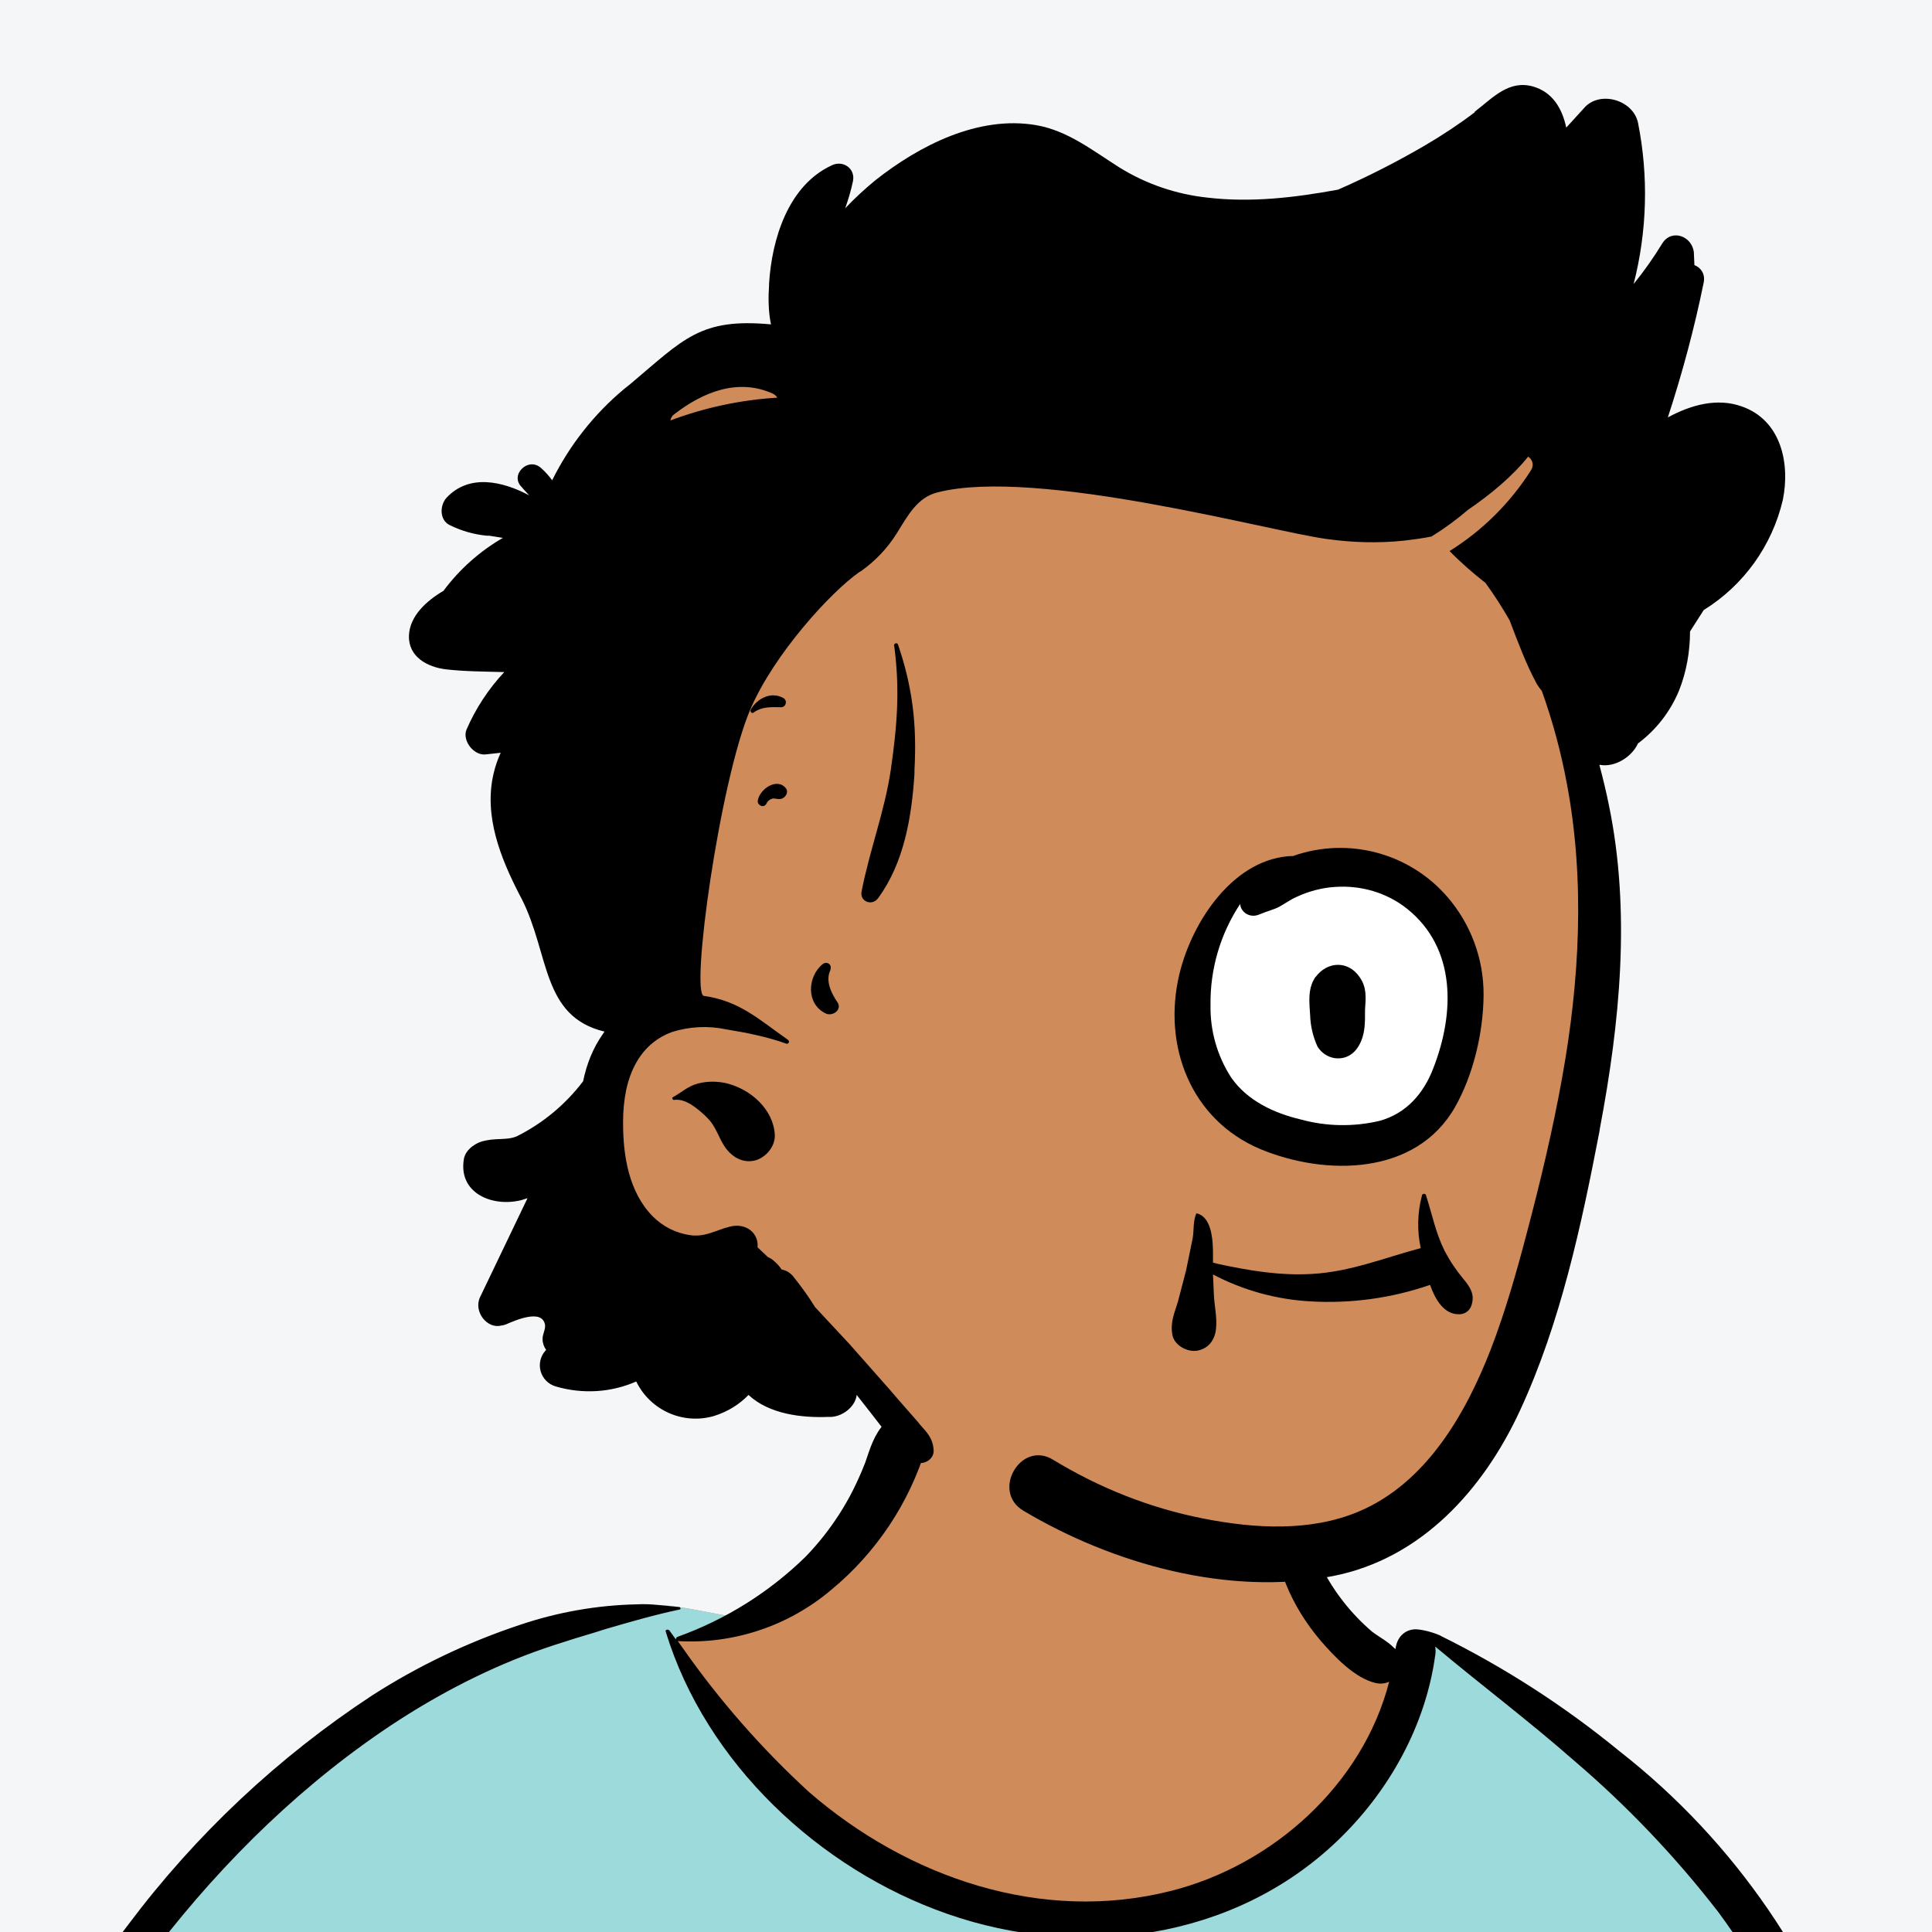
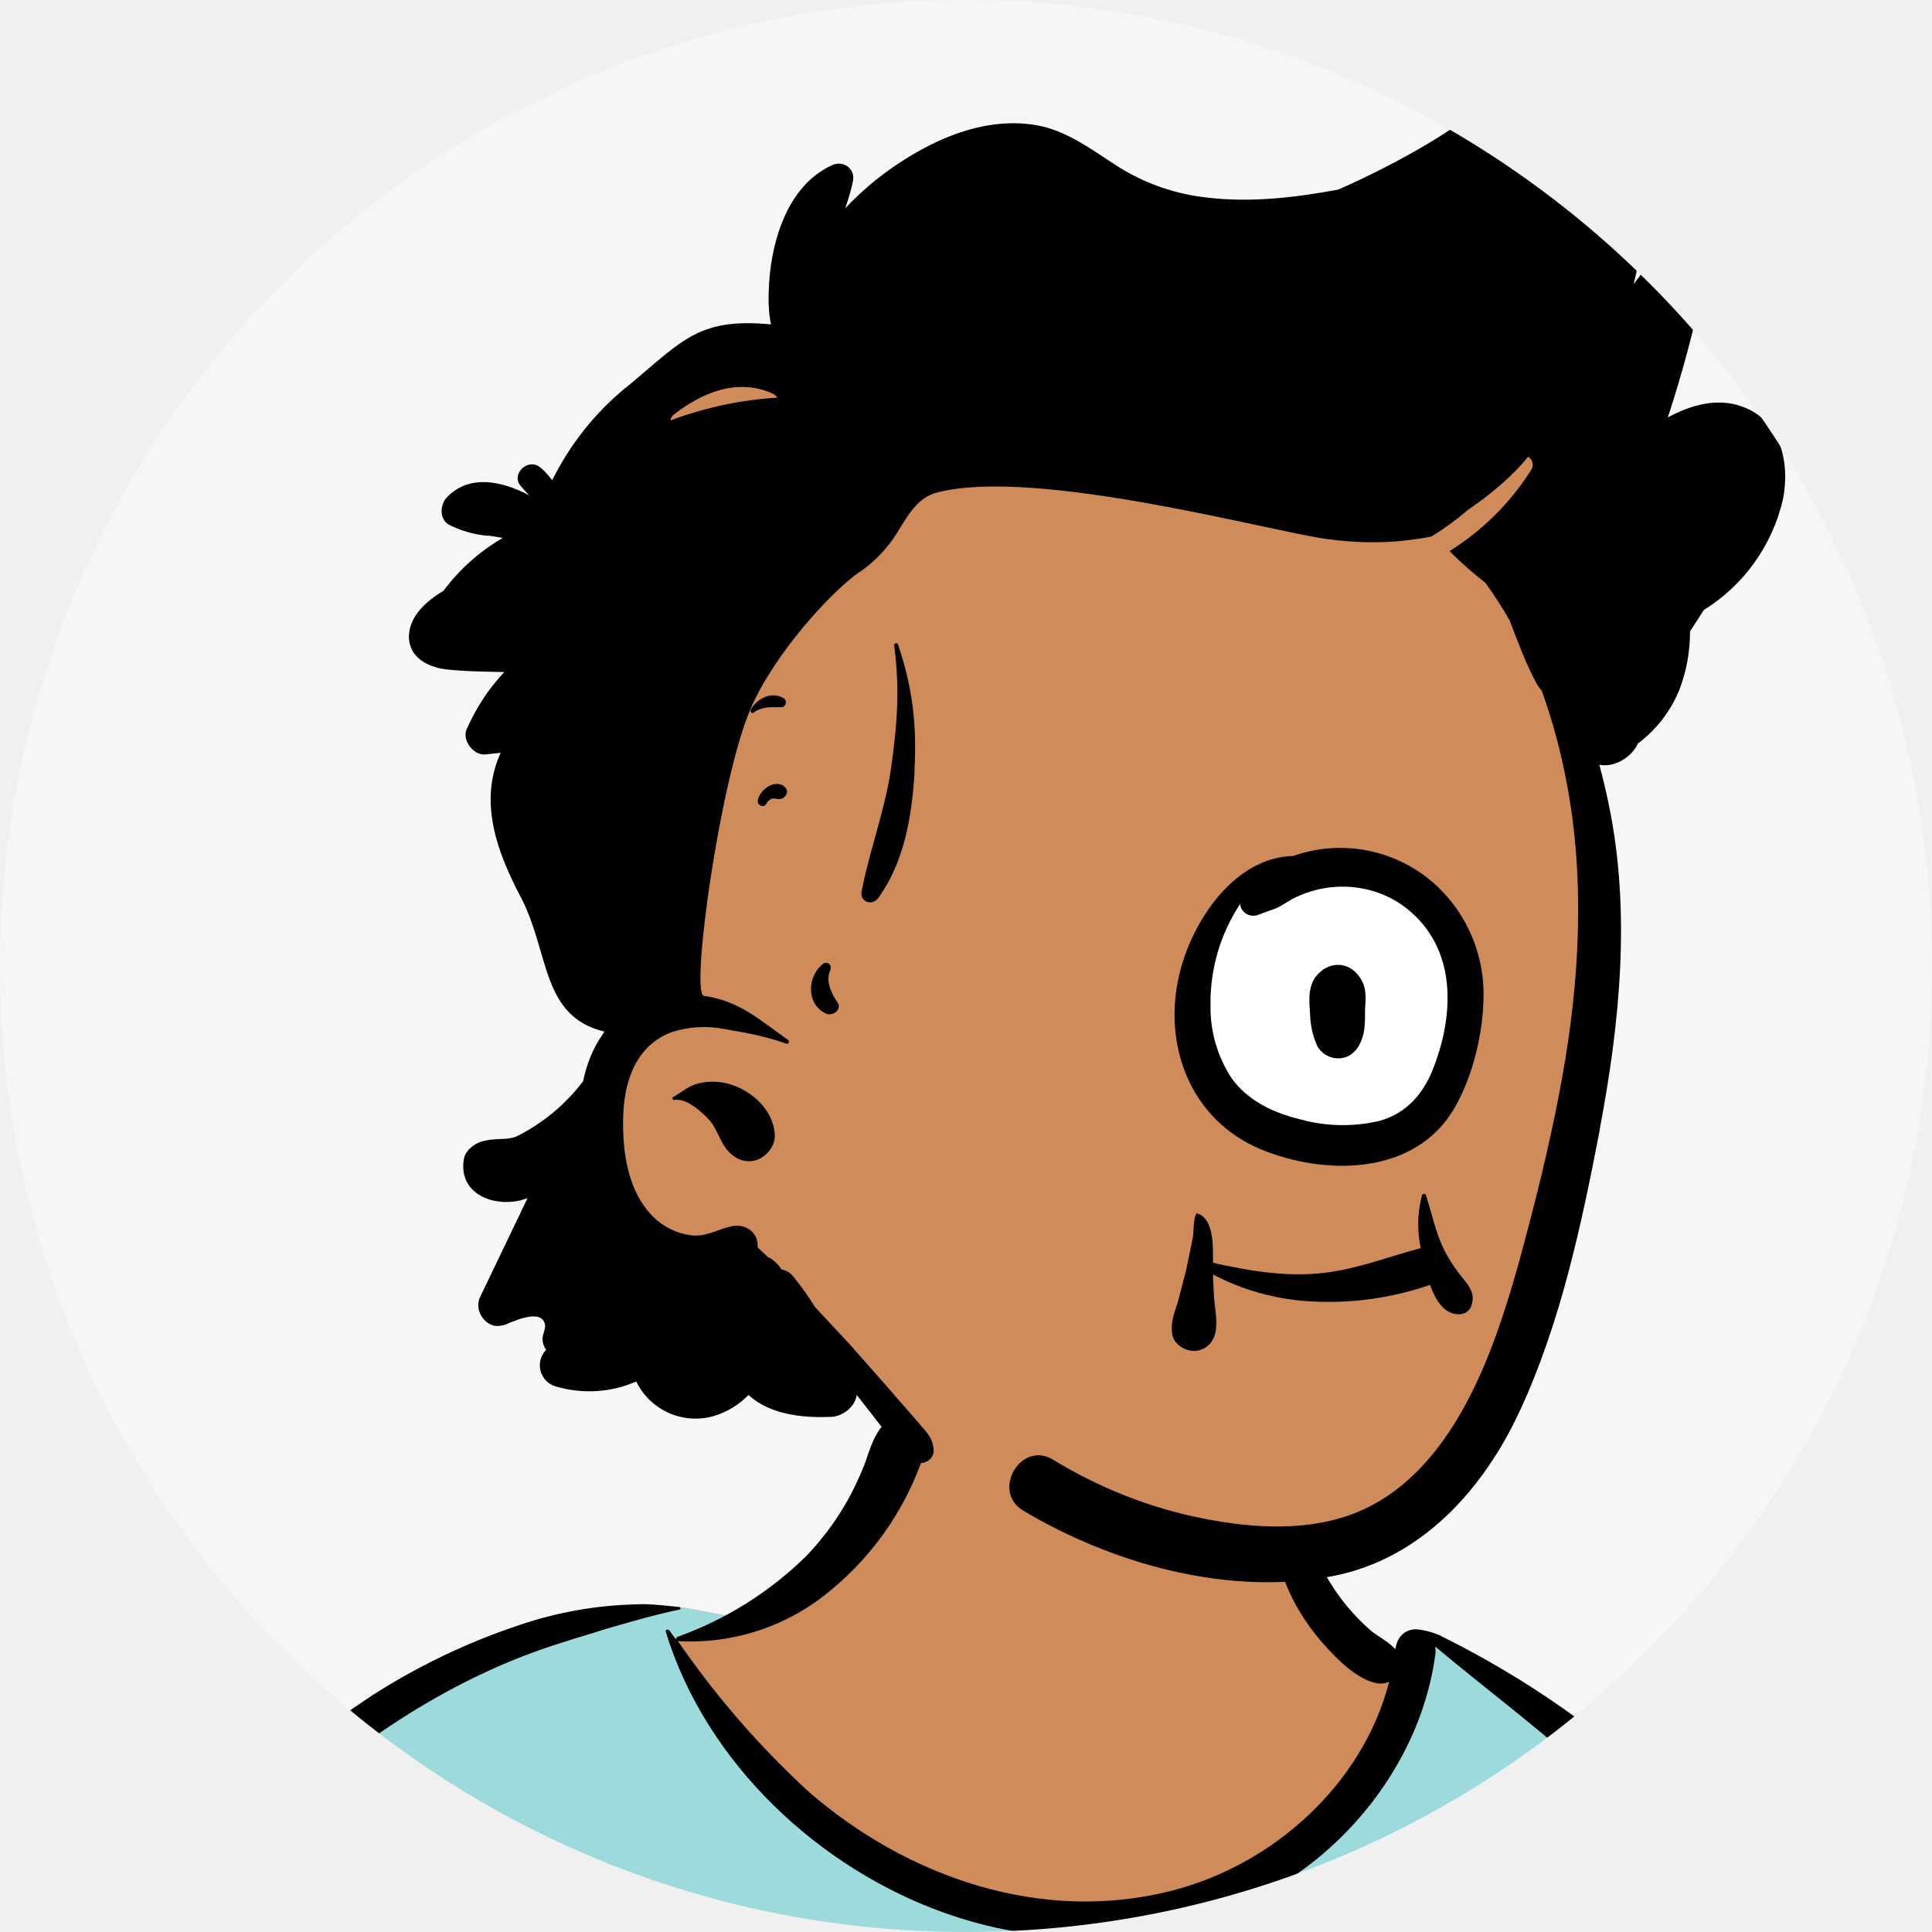
<svg xmlns="http://www.w3.org/2000/svg" viewBox="0 0 704 704" fill="none" shape-rendering="auto">
  <mask id="viewboxMask">
-     <rect width="704" height="704" rx="0" ry="0" x="0" y="0" fill="#fff" />
+     <rect width="704" height="704" rx="352" ry="352" x="0" y="0" fill="#fff" />
  </mask>
  <g mask="url(#viewboxMask)">
-     <rect fill="#f5f6f8" width="704" height="704" x="0" y="0" />
+     <rect fill="#f5f6f8" width="704" height="704" rx="352" ry="352" x="0" y="0" />
    <g fill-rule="evenodd" clip-rule="evenodd">
      <path d="M705.3 1074a2351.1 2351.1 0 0 1-15.6-101c-1-7.7-2.5-16.4 2.7-22 7.3-8 14-14.8 14.8-26.2.8-10.7-2.8-22.4-5-32.8a809.4 809.4 0 0 0-17.3-64.7c-6.6-21.7-13.9-43.2-21.3-64.6-6.9-20-13.5-40.3-22.5-59.5-17-36.5-46-63.5-81.6-81.6-9-4.5-27-20.5-36.3-24-8.5-3.4-8.5 6.3-16.9 2.6-6.7-2.9-13-6.7-16.7-13.2-4-7-14.3-16.9-15.9-25-3.3-17.4.3-32.2-12-45.3a90 90 0 0 0-41.1-23.8c-33.7-9.3-78.5-2.8-98.8 28.5-9.7 14.9-13 33-26.2 45.1-11.4 10.7-8.8 18-23.6 23.4-.9.3-23.6-4.5-24.4-4.2-16.2-3.5-31.7 6.2-46.5 11.8a325.4 325.4 0 0 0-63 32.3 399.2 399.2 0 0 0-102.3 98.5 482.5 482.5 0 0 0-76.4 161c-1.7 6.4-3.5 13-1.5 19.4 1.7 5.3 5.4 9.2 9.8 12.4 6 4.3 18 7 17.7 15.7-.1 6.6-2.4 13.5-3.5 20-1.3 7.7-2.3 15.5-3.4 23.2-4.8 35.4-8.6 71-10.3 106.6a920 920 0 0 0-.5 106c.1 2.3.8 4.5 2 6.2-1 .4-1.2 2.4.1 2.7l2.7.5a12 12 0 0 0 7 2.4l5.5.2c19.3 4 38.6 7.9 58.1 10.8 23.8 3.5 47.6 6.3 71.5 8.7 49.2 4.8 98 3.2 147.1.6a1877 1877 0 0 1 147.4-2c49.2 1.4 98.4 3.5 147.6 4.4 55 1 110-.5 164.8-5 7.5-.5 12.2-6.5 10.7-14-8.9-44.7-19-89.1-27-134Z" fill="#d08b5b" />
      <path d="m201 597.5 1.2-.4c14.5-5.7 29.6-14.8 45.4-11.4.5-.2 10.8 1.9 17.9 3.2l-6.7 7L247 598c40.7 67.1 88.8 100.7 144.3 100.7 55.5 0 97.7-33.6 126.4-100.7l4-1c.4 0 1 .2 1.5.4 9.3 3.6 27.4 19.6 36.3 24.1 35.6 18 64.5 45 81.6 81.6 8.7 18.6 15.2 38 21.8 57.5l.7 2c7.4 21.4 14.7 43 21.3 64.6 6.3 20.4 12 41 16.6 61.8l.7 2.9c2.2 10.4 5.8 22 5 32.8a29 29 0 0 1-3 10.7l-80.4 29 38.4 261.3c-35.1 1.5-70.3 2-105.5 1.3-49.2-.9-98.4-3-147.6-4.3-47.7-1.2-95.3-.7-143 1.7l-12 .6a946.3 946.3 0 0 1-139.5-1l-3.1-.3v-38.3l16.3-212.9-83-15.6-81.3-39.5a21.7 21.7 0 0 1-5.6-8.8c-1.9-6-.5-12 1-18l.5-1.3a492.8 492.8 0 0 1 76.4-161A399.3 399.3 0 0 1 138 629.7c19.8-13 40.9-23.9 63-32.3Z" fill="#9ddadb" />
      <path d="M232.2 584.6c5.1-.3 10.3.6 15.4 1 .4.1.6.8 0 .9-9 1.9-18 4.5-26.9 7.1l-3.8 1.2c-10 3-19.8 6-29.6 10-19.4 7.9-37.8 18.5-54.8 30.8C67.2 682.8 20 754.3-9.9 828.3a526 526 0 0 0-24.3 77c-.4 1.6-2 5.4-1 7 .7 1.3 3.6 2.1 5 2.9l4.5 2.3 25.2 12.9 2.3 1.1c38 18.6 78.4 34.4 121 35.5l.4-3.7a342 342 0 0 1 9.9-60c.3-1 1.6-.6 1.7.3 3 23.1 2 46.4 1 69.7-1.8 41-4.3 82.2-6.5 123.3-1.2 20.6-2.6 41-3.9 61.7-1.3 20.5-1.7 41.6-4.7 62-.6 4.6-6 7-10 6.6-4.4-.5-7.9-4.5-8-9 0-11.9 1.5-24 2.4-35.8l2.5-33.8c3.1-41.1 6.8-82.2 10.2-123.3a4771 4771 0 0 1 3.8-43.7C76.4 979.8 34.2 963-6.1 943.5c-.6 13.2-2 26.5-3.4 39.6-3.8 36.8-7.1 73.6-9.6 110.5a2254.2 2254.2 0 0 0-4.2 92.7l-.2 7c0 4.4-.5 8.5-4.3 11.7-3.7 3.3-8.9 3.5-12.6 0-5-4.6-4.2-10.9-4-17.1a1675.6 1675.6 0 0 1 1.8-47.2 1321 1321 0 0 1 10.5-109.5l2-14c3.5-26 7.5-52.7 15.5-77.9-3.1-1.5-6.2-3-9.3-4.7-5.5-2.7-11.2-5.4-16.6-8.4-4.2-2.5-7.9-5.8-9-10.8-1.4-5.5.6-11.5 2-16.9v-.4a502 502 0 0 1 26.6-80 523.2 523.2 0 0 1 67.8-117 353.8 353.8 0 0 1 88.7-83.3 239 239 0 0 1 53.8-25.7 142.6 142.6 0 0 1 42.8-7.5Zm90.1-66c6-6.5 18.1.2 15.2 8.8a108.2 108.2 0 0 1-34.7 52A79.4 79.4 0 0 1 247 598l1.7 2.4a321.1 321.1 0 0 0 46.1 52.6c36 31.2 84.8 48 132 36 37.1-9.4 69.8-38.8 79.4-76.2-1.3.6-3 .9-4.8.5-7.7-1.7-15.3-9.8-20.3-15.6-5.3-6.3-9.5-13-12.6-20.7-5.6-14-7.4-32.1.3-45.7 1-1.7 3-.7 3.3 1l.3 2.5c1.5 12.7 3.3 25 9.3 36.6a76 76 0 0 0 18.2 23.1c2.6 2 5.8 3.6 8.1 6l.5.4c.6-5 4.1-7.3 7.6-7.2 3.3.2 7.3 1.6 8.8 2.3l.1.1a341 341 0 0 1 65.1 42 259 259 0 0 1 88.4 129c7.5 25.3 11.8 51.4 16.3 77.4l2.8 16c4.2 23.9 8.9 48.4 18.4 70.7 2.5 5.7.6 11.1-5.5 13.4A1493 1493 0 0 1 688 953c3.7 16 6 32.5 8.7 48.5 6 34.1 13.2 68 19.4 102 3.2 17.5 6.1 35 9.3 52.3l4.7 25.2 2.4 13.6.1.7c.5 2.4 1 4.9.4 7.3-.8 2.7-2.9 4.6-4.8 6.6-1.6 1.6-3.8 1.6-5.7.7l-.7-.3c-3.4-1.6-6-3.2-7.3-7-.7-2.5-1-5.2-1.5-7.7a3535.6 3535.6 0 0 1-7.8-43.6l-1.6-9.1c-5.2-31.4-10.2-62.9-12.8-94.5-1-14-2.3-28.1-3.5-42.2l-.9-10.5c-1.1-13.3-2.5-27-2.7-40.5l-4.5 1.6L657 964c-5.5 2-12.5 6-18.4 5.2-2.9-.3-5-1.2-6.8-2.9 2 28.8 4.8 57.4 8.5 86a1965.7 1965.7 0 0 0 22 135c.6 3.2 1.4 6.4 1.9 9.6.5 3.7-.5 5.9-2.5 9-1.7 2.4-5 3.7-7.8 2-3.6-2.3-5.5-4.3-6.5-8.4-1-3.7-1.6-7.6-2.3-11.4a1654.2 1654.2 0 0 1-11.4-65.2c-7.8-52-12.7-104.4-15.2-156.8a1388 1388 0 0 1-1.4-77.8c0-13.3.5-26.6 1.4-39.9 1-13.4 3-26.5 4.8-39.8 0-.5.7-.5.7 0 .8 14.9 2.1 29.8 2.8 44.7.6 14.3.9 28.5 1.4 42.8.6 18.7 1.5 37.5 2.7 56.2a9.6 9.6 0 0 1 8.5-3.1c4.7-1 9.7-3.4 14.1-5l16.8-5.5 26.4-8.7a679 679 0 0 1-18-80.8l-2-12.3c-4-24.2-8.5-48.5-15.8-72a229.8 229.8 0 0 0-34.8-68.2 370.2 370.2 0 0 0-52.7-55.3C557 627 539.7 614 523 600c.1.9.2 2 0 3-3.5 25.9-17 50-35.8 67.9-37.7 36-93.6 43.4-142 26.5-46.7-16.3-88-55-102.6-102.8-.3-.8.8-1 1.3-.5l2.4 3.3c0-.4.2-.9.7-1a129 129 0 0 0 46.6-29.2 100.2 100.2 0 0 0 21.3-33.3l.4-1c1.7-5 3.2-10.2 7-14.2Z" fill="#000" />
    </g>
    <g transform="matrix(.99789 0 0 1 156 62)">
      <g fill-rule="evenodd" clip-rule="evenodd">
        <path d="M375.4 51c-53.4-15.7-237.3.4-241.9 3.8C126.1 61 90 80.6 84.3 85.1c-51 54-2.4 134.1-6.2 199.2.3 23.1-9.6 44.2-14 66.4a50.5 50.5 0 0 0 4.5 34.2c10.7 18.7 33.2 22.4 51.5 30 9.1 4 17.7 9.5 25.5 15.6 52.6 46.5 81.8 78.3 158.5 67.8.4 3.7 3.7 7.3 7.7 5.7 9.4-3.9 18.8-8 28.3-11.6 2 5 7.8 6.3 11.8 2 17.6-14.2 28.8-33.8 37.1-54.6a229 229 0 0 0 14.2-37.6c.4-1.5.4-2.8 0-4a509.6 509.6 0 0 0 18.6-178.8c-1-12.4-3.2-25-2.7-37.4.5-11.2 5.4-21.8 9-32.3 19.1-44.5-10-84.7-52.7-98.7Z" fill="#d08b5b" />
        <path d="m382.1-21.2.6-.5c6.2-4.8 12-11.2 20.7-8.8 7.1 2 10.7 7.9 12.2 15l6.4-7c5.6-6.7 18-3.2 19.8 5.2a132 132 0 0 1-1.6 58.8c3.8-4.7 7.3-9.6 10.4-14.7 3.4-5.6 11-2.8 11.6 3.2l.2 4.6c2.4.9 4 3.3 3.4 6.3-3.4 16.7-7.8 33-13.1 49.2 8.5-4.6 18-7.2 27-4 14.3 5 17.7 20.6 15 34a64.5 64.5 0 0 1-28.9 40.2l-5 7.8c0 7.3-1.3 14.7-4 21.5a46 46 0 0 1-15 19.3c-2.3 5-8.5 8.8-13.9 7.8h-.2c1.3 4.9 2.5 9.8 3.5 14.8 8 38.8 4 79.1-3.3 117.6l-.2 1.3c-6.6 34.2-14.2 69.7-29 101.6-13.3 28.7-36 54-68.3 60.3-38 7.4-80.2-4.3-113-23.8-11.9-7-1-25.8 10.8-18.6 17.1 10.4 35.6 17.7 55.2 21.5 18.4 3.6 38.8 4.8 56.4-2.6 24.5-10.3 39-35.4 48.2-59 5.4-14 9.5-28.4 13.3-42.9 4.9-18.5 9.4-37.3 12.8-56.2 6.4-35.3 8.4-72 1.7-107.3a219.1 219.1 0 0 0-9.1-33.6 19 19 0 0 1-1.8-2.5c-4-7.3-7-15.5-10-23.3-2.7-4.7-5.6-9.2-8.8-13.6-4.6-3.6-9-7.4-13.1-11.6a94.3 94.3 0 0 0 29.7-29.4c1.3-2 .5-4-1-5-6 7.4-13.8 13.8-22 19.4a106 106 0 0 1-13.3 9.7c-3.4.7-6.8 1.1-10 1.5-9.5 1-19 .7-28.3-.6-20.3-2.7-105.9-26.2-142-17-7.5 1.8-11 8.6-15 15-3.4 5.4-7.8 10-13 13.7l-.7.4c-10.3 7.2-31 29.7-39.7 49.9-11.2 26-22 103.8-17 104.5 13 1.8 20.1 8.6 30.7 16 .7.4.3 1.7-.6 1.4-7-2.5-14.5-4-21.9-5.2a39 39 0 0 0-20 1c-9.8 3.7-14.6 11.9-16.6 21.2a57 57 0 0 0-1.1 11.1v1.1c0 11.9 2.2 25 10.8 33.7a24 24 0 0 0 13.8 6.9c5.6.7 9.1-1.8 14.3-3.1 6-1.6 10.7 2.4 10.2 7.5l3.7 3.5c.8.4 1.6.8 2.2 1.4 1.2 1 2.1 2 2.9 3.2 1.7.3 3.3 1.2 4.6 3 2.8 3.5 5.3 7 7.6 10.7l12.6 13.5 14.7 16.6 2.4 2.8 7.9 9 .7.9c2.7 3 4.7 5 5 9.3.2 3.2-3.2 5.3-6 4.6-4.3-1.1-6.4-4.5-9-7.9l-7.6-9.8-5.5-7c-.5 4.3-5.1 7.8-9.3 8h-1c-9.8.4-21.7-1-29.2-8-3.3 3.4-7.5 6.1-12.7 7.7A24.1 24.1 0 0 1 76 441.4c-9.1 4-19.5 4.7-29.4 1.8a8 8 0 0 1-3.7-13.1l.2-.2c-.8-1.1-1.3-2.5-1.3-3.9-.1-1.7 1.1-3.5.9-5.2-1-6.1-11-1.6-14.3-.2-.6.2-1.1.4-1.7.4-5 1.4-10.3-5-7.7-10.4l17.3-36-2.2.7c-10.6 2.7-23.3-2.5-21-15.2.7-3 3.4-5 6-6 5.3-1.7 9.2-.4 13.2-2A69.3 69.3 0 0 0 56.6 332c1.3-6.3 3.6-12.1 7.2-17.2l.6-.9c-23-5.5-20-28.2-30.2-48.3l-.9-1.7c-6.9-13.4-13-28.6-9.4-44 .6-2.6 1.5-5.2 2.6-7.6l-5.5.6c-4.3.5-8.6-5-7-9a73.5 73.5 0 0 1 13.8-21c-7.1-.2-14.3-.2-21.3-1-6.7-.8-13.7-4.5-13.5-12.2.2-7.3 6.6-12.9 12.6-16.4A71.9 71.9 0 0 1 27.3 134l-5-.8h-.9A39 39 0 0 1 8 129.4c-3.9-1.8-3.8-7.2-1.3-10 8.3-8.9 20.6-6 30.2-.9l-2.2-2.4-.4-.5c-4.8-4.4 2.3-11.4 7-7 1.5 1.3 2.8 2.8 4 4.4l.1-.2a103 103 0 0 1 26.1-33l2.5-2c19.4-16.3 25.4-24 51.2-21.6-1-4.7-1-10-.7-14.3v-.5c1-16.3 7-35.9 23-43.2 4-1.9 8.7 1.2 7.6 6-.7 3.3-1.7 6.6-2.8 9.7 3.4-3.6 7.1-7 11-10.2C179.4-9 200.9-20 222-16.4c11.6 2 20.7 9.3 30.4 15.4a76.4 76.4 0 0 0 32.1 11c16 1.9 32 0 47.8-2.9A309.8 309.8 0 0 0 364-9c6.3-3.7 12.4-7.7 18.2-12.1Zm-283.5 354a22 22 0 0 1 10.6 0c8.7 2.2 16.9 9.5 17.4 18.7.2 4.2-3.2 8.2-7 9.3-4.5 1.2-8.3-1-10.9-4.4-2.7-3.7-3.4-7.8-6.8-11.1l-.8-.8c-2.9-2.7-7.2-6.3-11.2-5.7-.6.1-1-.7-.5-1 3.3-1.8 5.4-4 9.2-5Zm45.5-43.5c1.5-1.2 3.5.2 2.8 2v.2c-1.9 3.8.3 8.4 2.5 11.6 2 2.8-1.7 5.4-4.2 4.2-7.2-3.4-6.8-13.4-1.1-18Zm26-116c0-.9 1.2-1.3 1.5-.4 5.3 15.5 6.9 29.2 6 45.6v1.4c-1 15.8-3.8 32.5-13.3 45.4-2.2 3-6.8 1.2-6-2.5 2.9-15 8.5-29.4 10.7-44.6 2.3-16 3.3-29 1.2-44.9Zm-49.7 56.3c.8-4.2 7.1-8.4 10.3-4.3 1 1.5-.2 3.2-1.5 3.7-1.2.5-2.3-.2-3.5 0-1 .3-1.7.9-2.1 1.7l-.1.2c-1 1.8-3.5.4-3.1-1.3Zm-2.6-33c2.3-4.1 7.5-6.8 12-4.2 1.5.9.9 3.4-1 3.3h-1c-3.2-.1-6.4 0-9 2-.7.4-1.3-.5-1-1Zm8-115.2c-12.8-5.7-25.5-.5-36 7.6-.8.6-1.2 1.4-1.3 2.2a134.6 134.6 0 0 1 39-8.3c-.3-.6-.9-1.1-1.7-1.5Z" fill="#000" />
      </g>
    </g>
    <g transform="translate(315 248)">
      <g fill-rule="evenodd" clip-rule="evenodd">
        <path d="M171 171c28.2 0 51-23.3 51-52s-22.8-52-51-52-51 23.3-51 52 22.8 52 51 52Z" fill="#fff" />
        <path d="M203.1 187.8a.8.8 0 0 1 1.6 0c2.2 6.9 3.5 13.6 6.7 20a57.8 57.8 0 0 0 6.9 10.3c2.4 2.9 4.2 5.6 2.9 9.5-.6 2-2.3 3.2-4.3 3.3-5.6.2-8.8-5.1-10.8-10.7a113.2 113.2 0 0 1-43.7 6 86.4 86.4 0 0 1-35.4-9.8l.3 6.8c.1 4.2 1.3 8.9.8 13-.4 4.1-2.8 7.3-7 8-3.6.5-8.2-2-8.9-5.8-.8-4.6.7-7.8 2-12l3-11.5 2.4-11.7c.5-2.8.1-6 1.2-8.7 0-.3.2-.4.5-.3 5.4 1.5 5.7 10.2 5.7 14.9v3l2 .5c11.3 2.4 22.3 4.3 34.2 3.6 14-.8 26.3-5.9 39.5-9.4a41 41 0 0 1 .4-19Zm-46.6-124a51.6 51.6 0 0 1 55.8 14.9 54.2 54.2 0 0 1 13.3 35.9c-.1 13.6-3.7 29-10.4 40.8-14.2 25-47.2 25.2-71 15.3-25.3-10.7-35.6-37.6-29.5-63.5 4.6-19.6 20.2-43 41.8-43.3Zm41.3 19.4c-7.5-6-17-8.7-26.5-8-4.7.3-9.5 1.6-13.8 3.6-2.3 1-4.3 2.5-6.5 3.7-2 1-4.2 1.5-6.3 2.4l-.8.3c-3.3 1.5-6.8-.7-7-3.8a65 65 0 0 0-10.8 36.8 47 47 0 0 0 7.5 26.4c5.9 8.5 15.6 13 25.3 15.3a58 58 0 0 0 28.9.5c9.7-2.7 16-10 19.5-19.2 7.8-20 8.4-43.6-9.5-58ZM164.4 108c4.3-5.8 11.9-6 16 0 2.7 3.8 2.3 7.5 2 12v1c0 3.4 0 7-1.4 10.3-1.7 4.2-5 6.8-9.5 6.3-2.8-.4-5-2-6.4-4.2a29.7 29.7 0 0 1-2.7-11.5l-.2-3c-.2-3.9-.2-7.5 2.2-11Z" fill="#000" />
      </g>
    </g>
    <g transform="translate(279 400)" />
    <g transform="translate(179 343)" />
    <g transform="translate(203 303)" />
  </g>
</svg>
